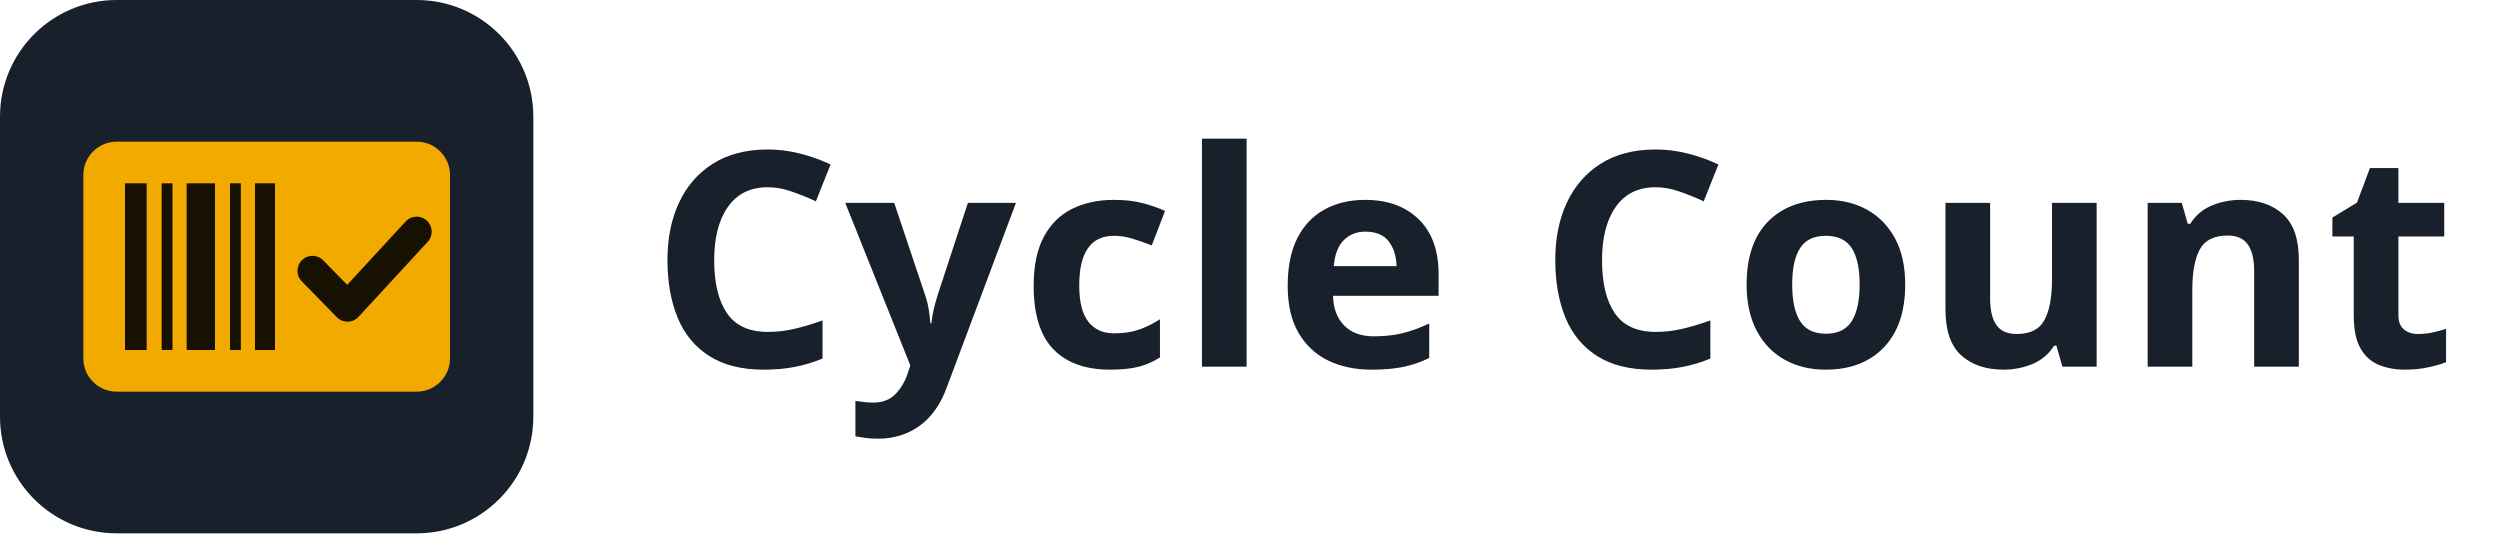
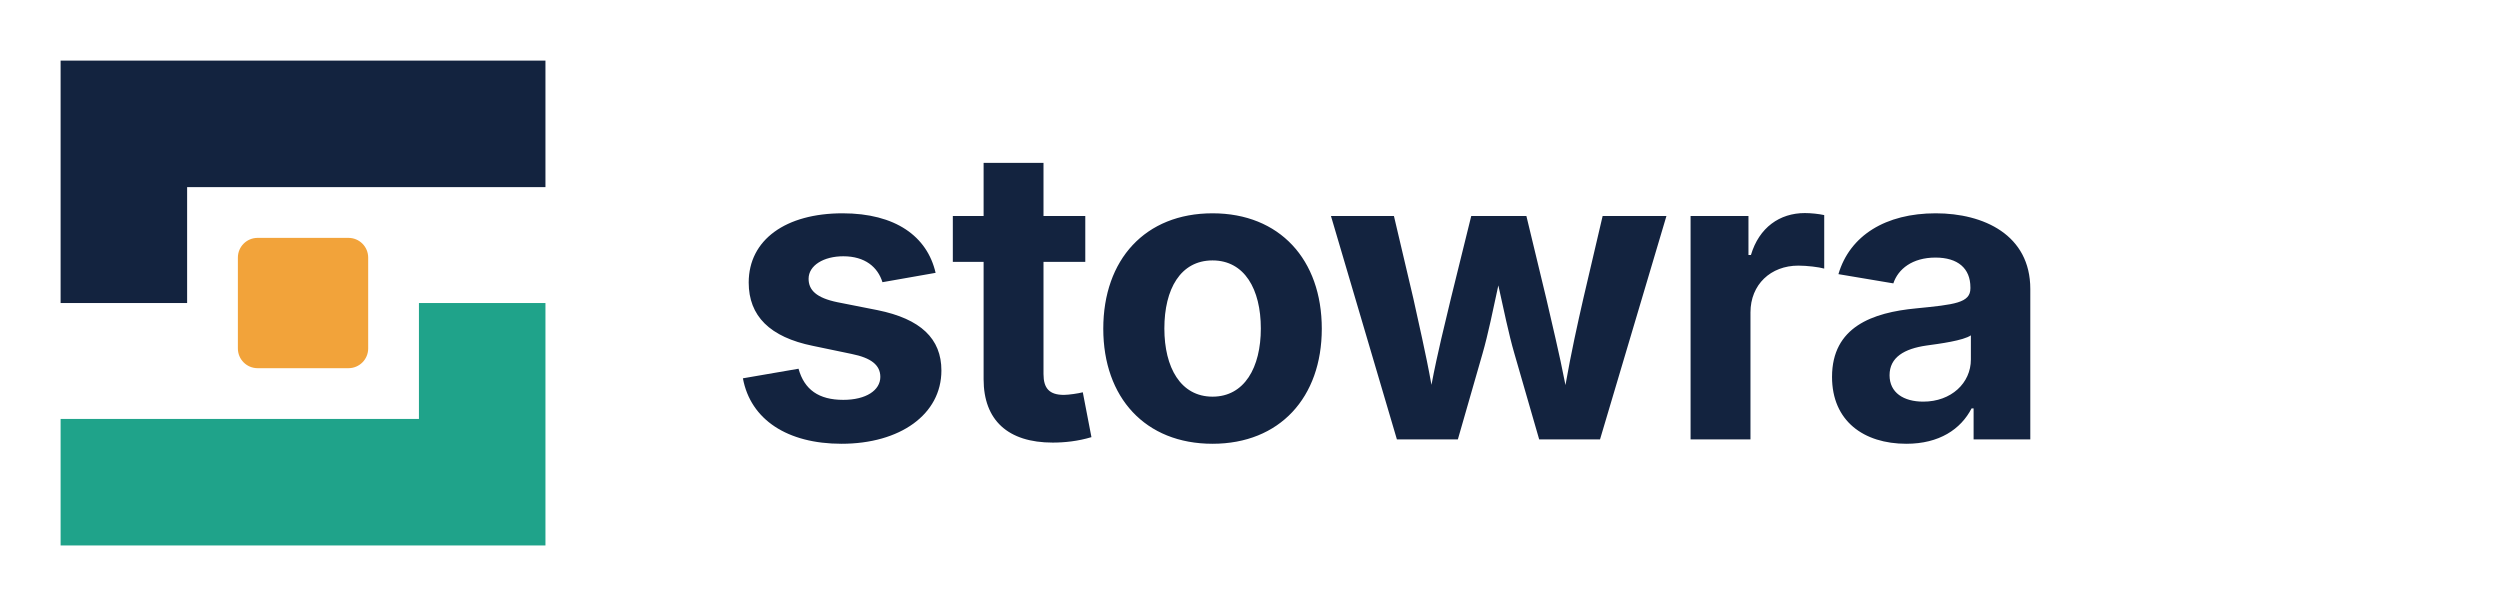
- <svg xmlns="http://www.w3.org/2000/svg" viewBox="0 0 300 64">
-   <rect width="64" height="64" rx="14" fill="#17202B" />
-   <rect x="10" y="17" width="44" height="30" rx="4" fill="#F2A900" />
-   <g fill="#161100">
-     <rect x="15" y="22" width="2.6" height="20" />
-     <rect x="19.4" y="22" width="1.3" height="20" />
-     <rect x="22.4" y="22" width="3.4" height="20" />
-     <rect x="27.6" y="22" width="1.3" height="20" />
-     <rect x="30.6" y="22" width="2.4" height="20" />
+ <svg xmlns="http://www.w3.org/2000/svg" viewBox="0 0 330 80">
+   <g transform="translate(8 8)">
+     <path d="M0 0H64V16.7H16.7V32H0Z" fill="#13233F" />
+     <path d="M64 64H0V47.3H47.3V32H64Z" fill="#1FA38A" />
+     <rect x="23.4" y="23.4" width="17.2" height="17.2" rx="2.6" fill="#F2A33A" />
  </g>
-   <path d="M37.5 32.5l4.2 4.3 8.3-9" fill="none" stroke="#161100" stroke-width="3.6" stroke-linecap="round" stroke-linejoin="round" />
-   <text x="78" y="44" font-family="Barlow Condensed, Arial Narrow, sans-serif" font-weight="700" font-size="36" fill="#17202B" letter-spacing="0.5">Cycle Count</text>
+   <text x="96" y="58" font-family="Sora, Inter, Arial, sans-serif" font-weight="700" font-size="54" letter-spacing="-1" fill="#13233F">stowra</text>
</svg>
